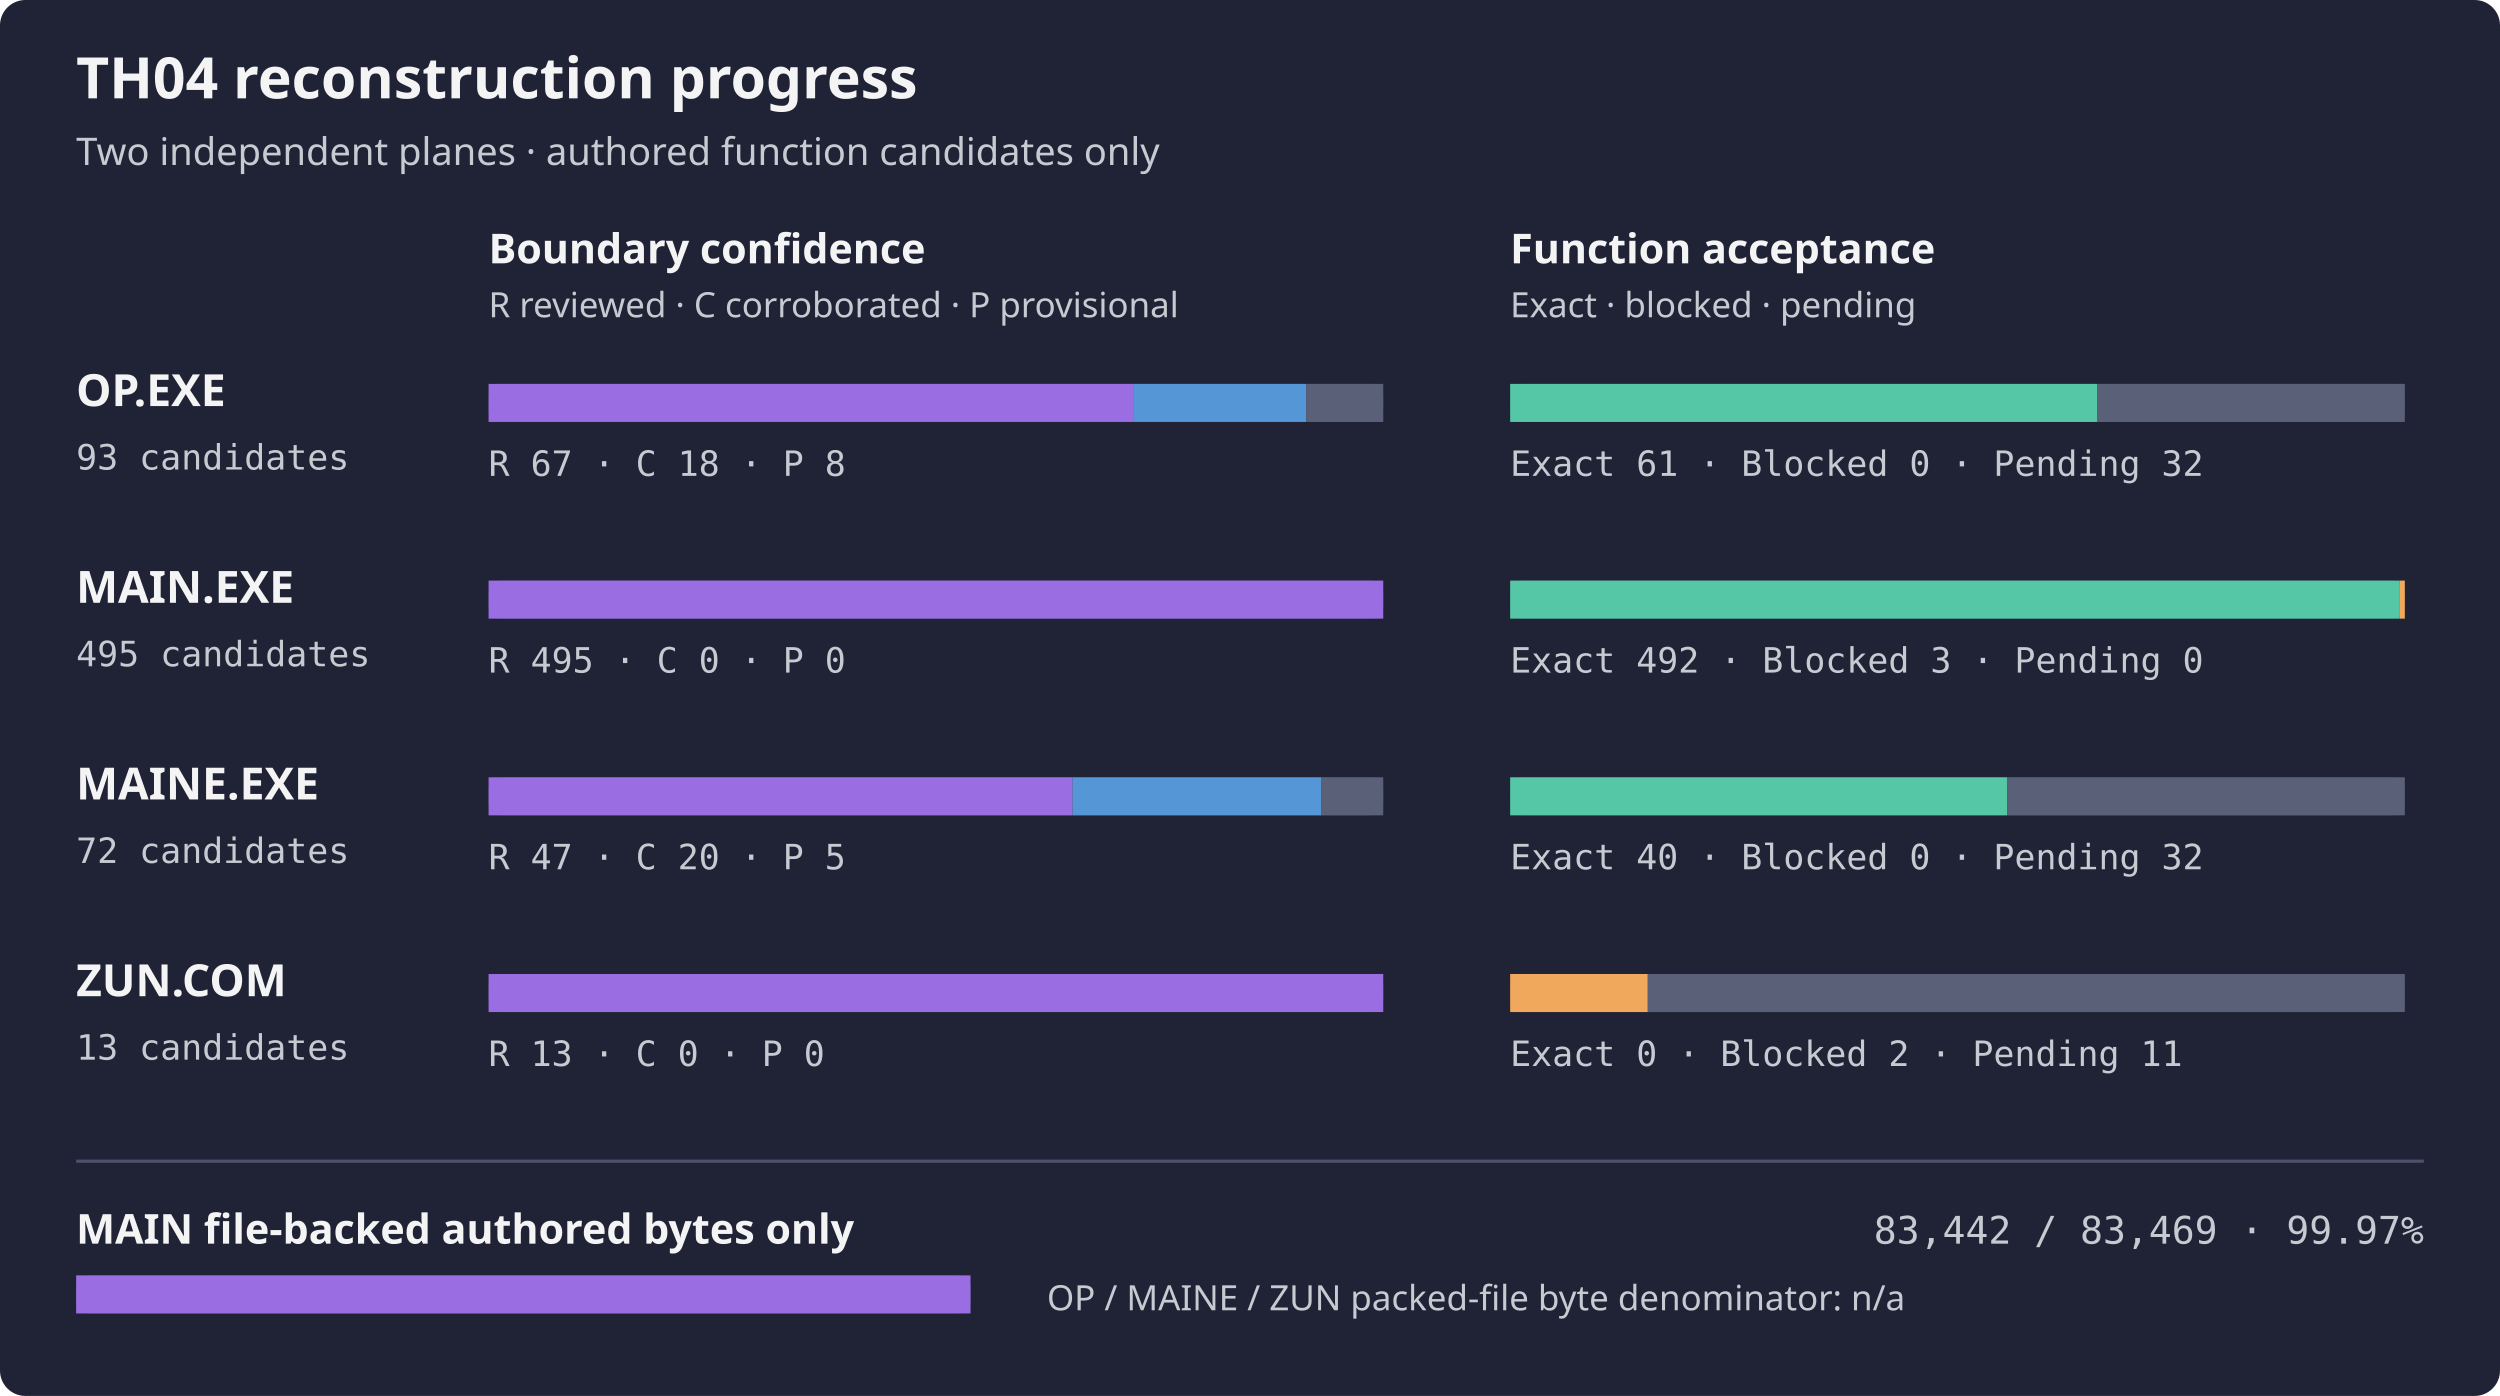
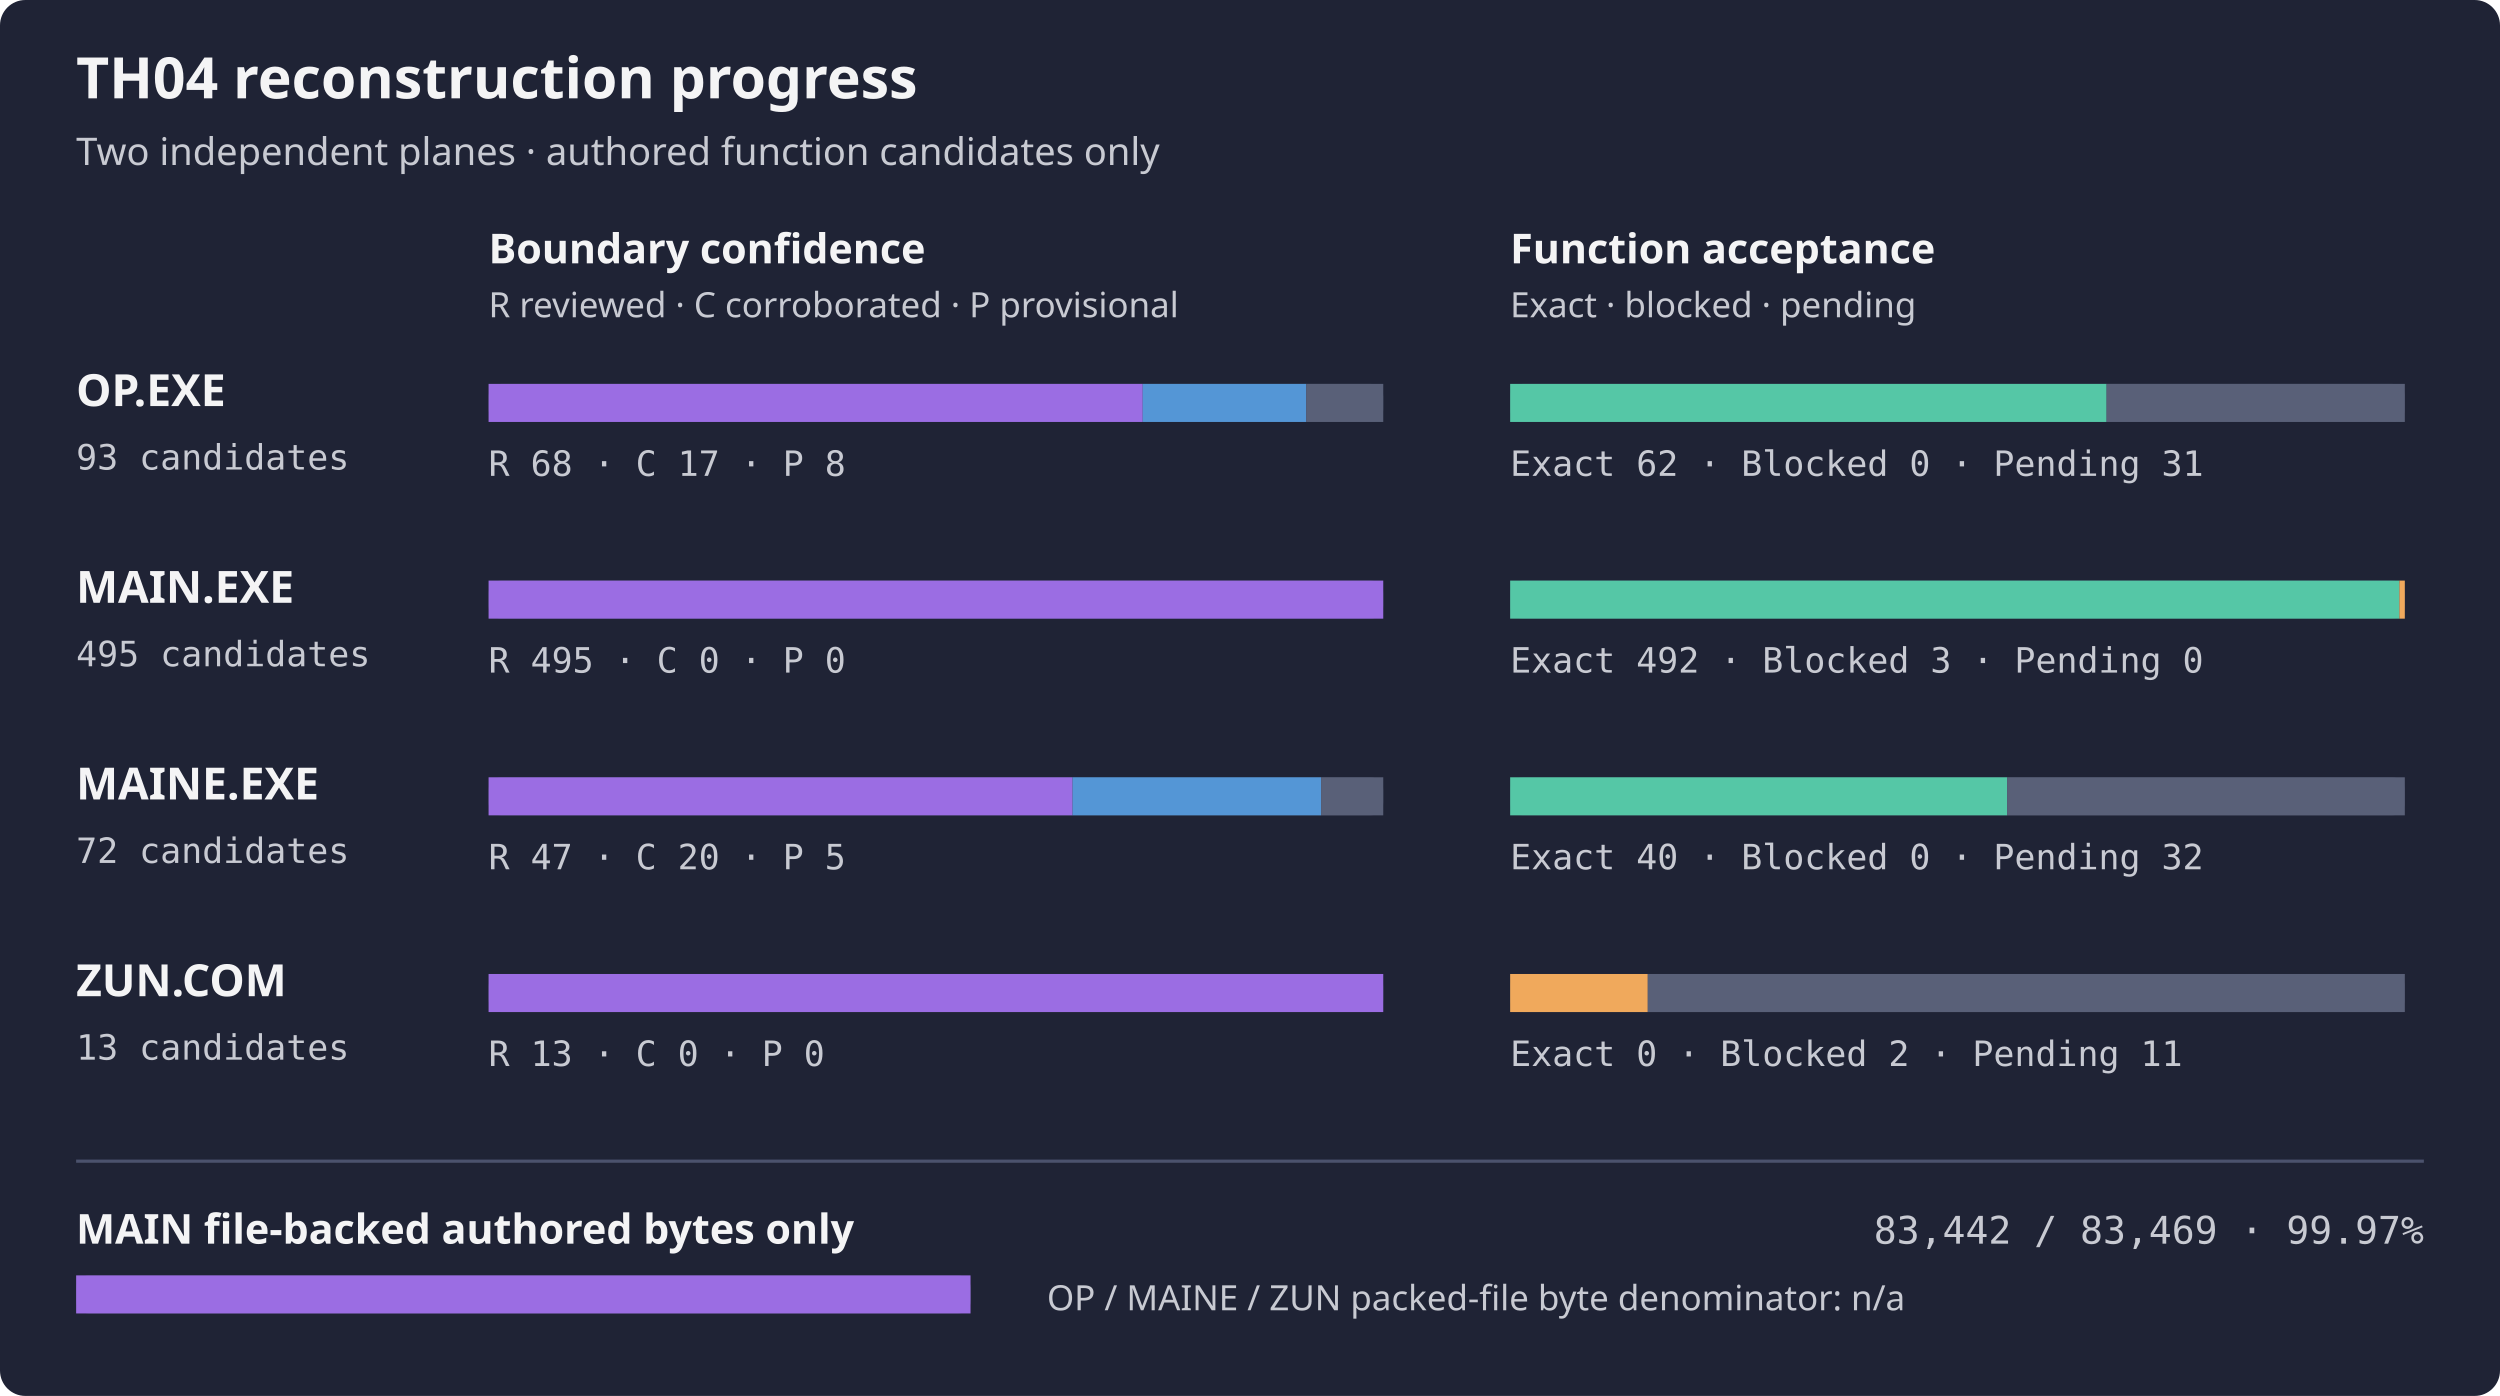
<svg xmlns="http://www.w3.org/2000/svg" width="788" height="440" role="img" aria-label="TH04 per-artifact reconstruction progress">
  <rect width="788" height="440" rx="8" fill="#1f2335" />
  <text x="24" y="31" fill="#f4f4f5" font-family="sans-serif" font-size="18" font-weight="600">TH04 reconstruction progress</text>
  <text x="24" y="52" fill="#c8cad2" font-family="sans-serif" font-size="12">Two independent planes · authored function candidates only</text>
  <text x="154" y="83" fill="#f4f4f5" font-family="sans-serif" font-size="13" font-weight="600">Boundary confidence</text>
  <text x="476" y="83" fill="#f4f4f5" font-family="sans-serif" font-size="13" font-weight="600">Function acceptance</text>
  <text x="154" y="100" fill="#c8cad2" font-family="sans-serif" font-size="11">R reviewed · C corroborated · P provisional</text>
  <text x="476" y="100" fill="#c8cad2" font-family="sans-serif" font-size="11">Exact · blocked · pending</text>
  <text x="24" y="128" fill="#f4f4f5" font-family="sans-serif" font-size="14" font-weight="600">OP.EXE</text>
  <text x="24" y="148" fill="#c8cad2" font-family="monospace" font-size="11">93 candidates</text>
  <rect x="154" y="121" width="282" height="12" rx="4" fill="#353b52" />
-   <rect x="154.00" y="121" width="203.16" height="12" fill="#9b6de3" />
-   <rect x="357.16" y="121" width="54.58" height="12" fill="#5496d6" />
+   <rect x="154.00" y="121" width="206.19" height="12" fill="#9b6de3" />
+   <rect x="360.19" y="121" width="51.55" height="12" fill="#5496d6" />
  <rect x="411.74" y="121" width="24.26" height="12" fill="#596078" />
  <rect x="476" y="121" width="282" height="12" rx="4" fill="#353b52" />
-   <rect x="476.00" y="121" width="184.97" height="12" fill="#55c7a6" />
-   <rect x="660.97" y="121" width="97.03" height="12" fill="#596078" />
-   <text x="154" y="150" fill="#c8cad2" font-family="monospace" font-size="11">R 67 · C 18 · P 8</text>
-   <text x="476" y="150" fill="#c8cad2" font-family="monospace" font-size="11">Exact 61 · Blocked 0 · Pending 32</text>
+   <rect x="476.00" y="121" width="188.00" height="12" fill="#55c7a6" />
+   <rect x="664.00" y="121" width="94.00" height="12" fill="#596078" />
+   <text x="154" y="150" fill="#c8cad2" font-family="monospace" font-size="11">R 68 · C 17 · P 8</text>
+   <text x="476" y="150" fill="#c8cad2" font-family="monospace" font-size="11">Exact 62 · Blocked 0 · Pending 31</text>
  <text x="24" y="190" fill="#f4f4f5" font-family="sans-serif" font-size="14" font-weight="600">MAIN.EXE</text>
  <text x="24" y="210" fill="#c8cad2" font-family="monospace" font-size="11">495 candidates</text>
  <rect x="154" y="183" width="282" height="12" rx="4" fill="#353b52" />
  <rect x="154.00" y="183" width="282.00" height="12" fill="#9b6de3" />
  <rect x="476" y="183" width="282" height="12" rx="4" fill="#353b52" />
  <rect x="476.00" y="183" width="280.29" height="12" fill="#55c7a6" />
  <rect x="756.29" y="183" width="1.71" height="12" fill="#f0a95c" />
  <text x="154" y="212" fill="#c8cad2" font-family="monospace" font-size="11">R 495 · C 0 · P 0</text>
  <text x="476" y="212" fill="#c8cad2" font-family="monospace" font-size="11">Exact 492 · Blocked 3 · Pending 0</text>
  <text x="24" y="252" fill="#f4f4f5" font-family="sans-serif" font-size="14" font-weight="600">MAINE.EXE</text>
  <text x="24" y="272" fill="#c8cad2" font-family="monospace" font-size="11">72 candidates</text>
  <rect x="154" y="245" width="282" height="12" rx="4" fill="#353b52" />
  <rect x="154.00" y="245" width="184.08" height="12" fill="#9b6de3" />
  <rect x="338.08" y="245" width="78.33" height="12" fill="#5496d6" />
  <rect x="416.42" y="245" width="19.58" height="12" fill="#596078" />
  <rect x="476" y="245" width="282" height="12" rx="4" fill="#353b52" />
  <rect x="476.00" y="245" width="156.67" height="12" fill="#55c7a6" />
  <rect x="632.67" y="245" width="125.33" height="12" fill="#596078" />
  <text x="154" y="274" fill="#c8cad2" font-family="monospace" font-size="11">R 47 · C 20 · P 5</text>
  <text x="476" y="274" fill="#c8cad2" font-family="monospace" font-size="11">Exact 40 · Blocked 0 · Pending 32</text>
  <text x="24" y="314" fill="#f4f4f5" font-family="sans-serif" font-size="14" font-weight="600">ZUN.COM</text>
  <text x="24" y="334" fill="#c8cad2" font-family="monospace" font-size="11">13 candidates</text>
  <rect x="154" y="307" width="282" height="12" rx="4" fill="#353b52" />
  <rect x="154.00" y="307" width="282.00" height="12" fill="#9b6de3" />
  <rect x="476" y="307" width="282" height="12" rx="4" fill="#353b52" />
  <rect x="476.00" y="307" width="43.38" height="12" fill="#f0a95c" />
  <rect x="519.38" y="307" width="238.62" height="12" fill="#596078" />
  <text x="154" y="336" fill="#c8cad2" font-family="monospace" font-size="11">R 13 · C 0 · P 0</text>
  <text x="476" y="336" fill="#c8cad2" font-family="monospace" font-size="11">Exact 0 · Blocked 2 · Pending 11</text>
  <path d="M24 366 H764" stroke="#4b526d" />
  <text x="24" y="392" fill="#f4f4f5" font-family="sans-serif" font-size="13" font-weight="600">MAIN file-backed authored bytes only</text>
  <text x="764" y="392" fill="#c8cad2" text-anchor="end" font-family="monospace" font-size="12">83,442 / 83,469 · 99.97%</text>
  <rect x="24" y="402" width="282" height="12" rx="4" fill="#353b52" />
  <rect x="24" y="402" width="281.91" height="12" fill="#9b6de3" />
  <text x="330" y="413" fill="#c8cad2" font-family="sans-serif" font-size="11">OP / MAINE / ZUN packed-file byte denominator: n/a</text>
</svg>
